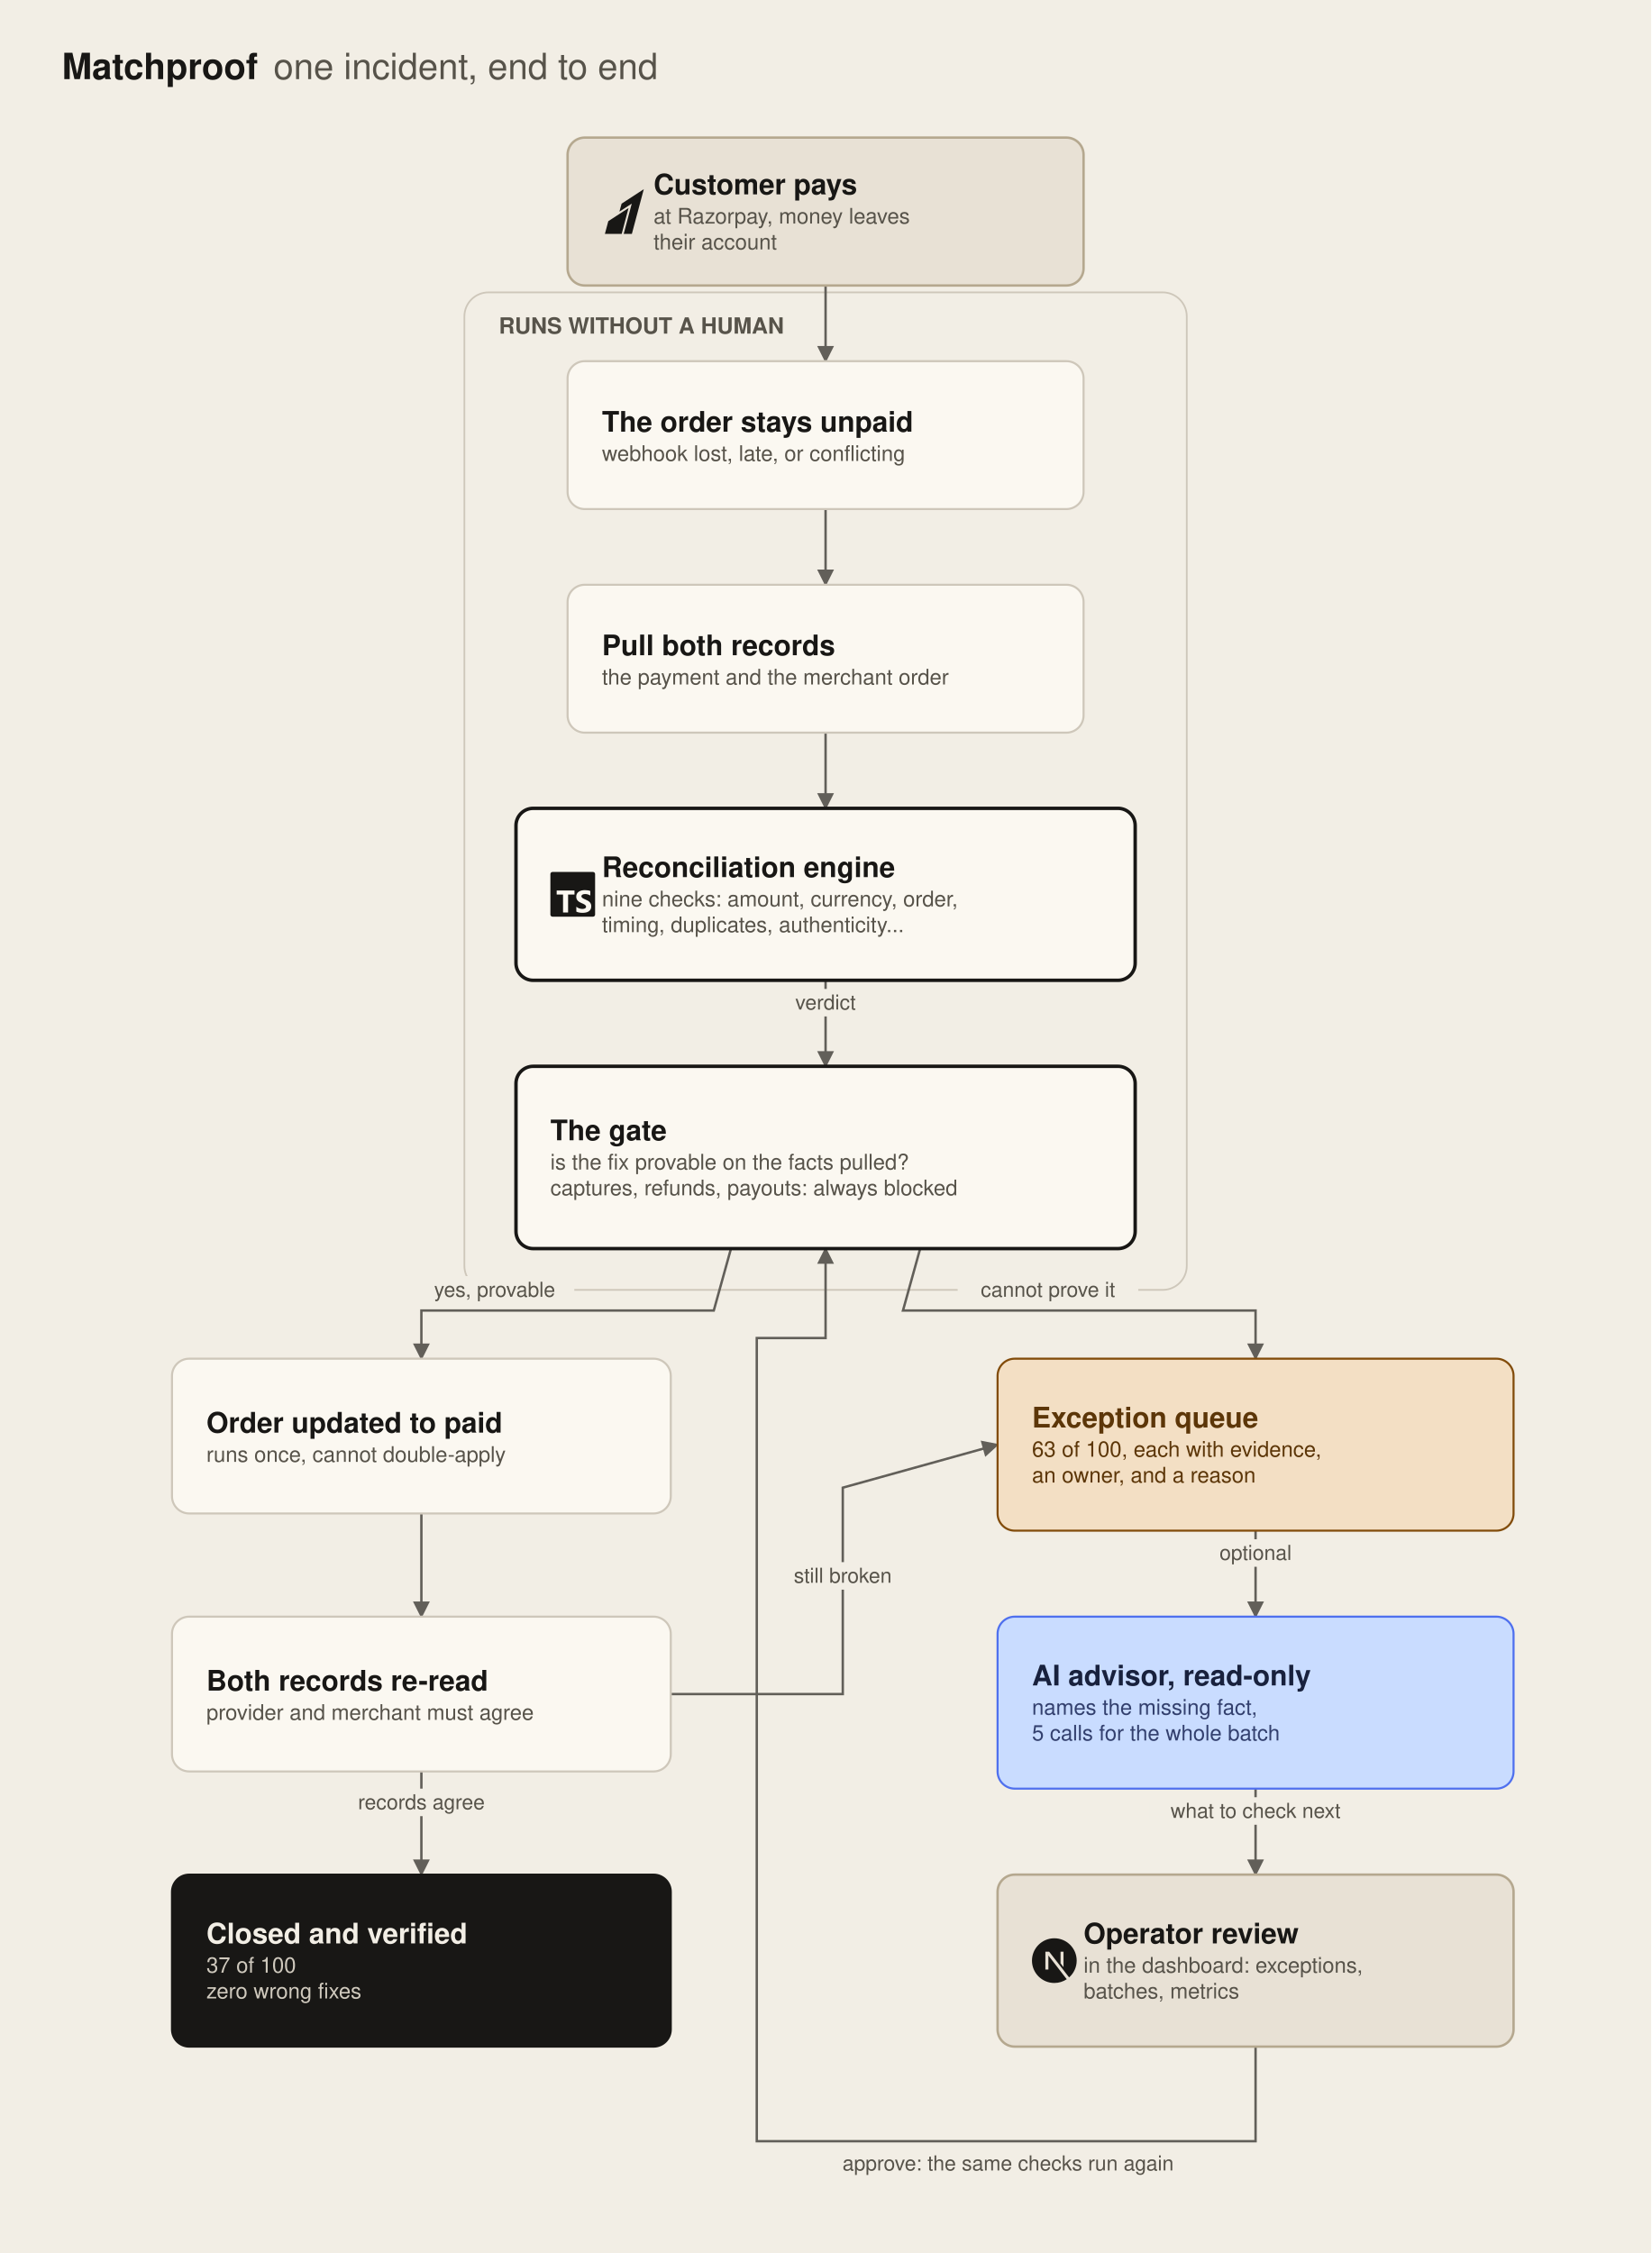
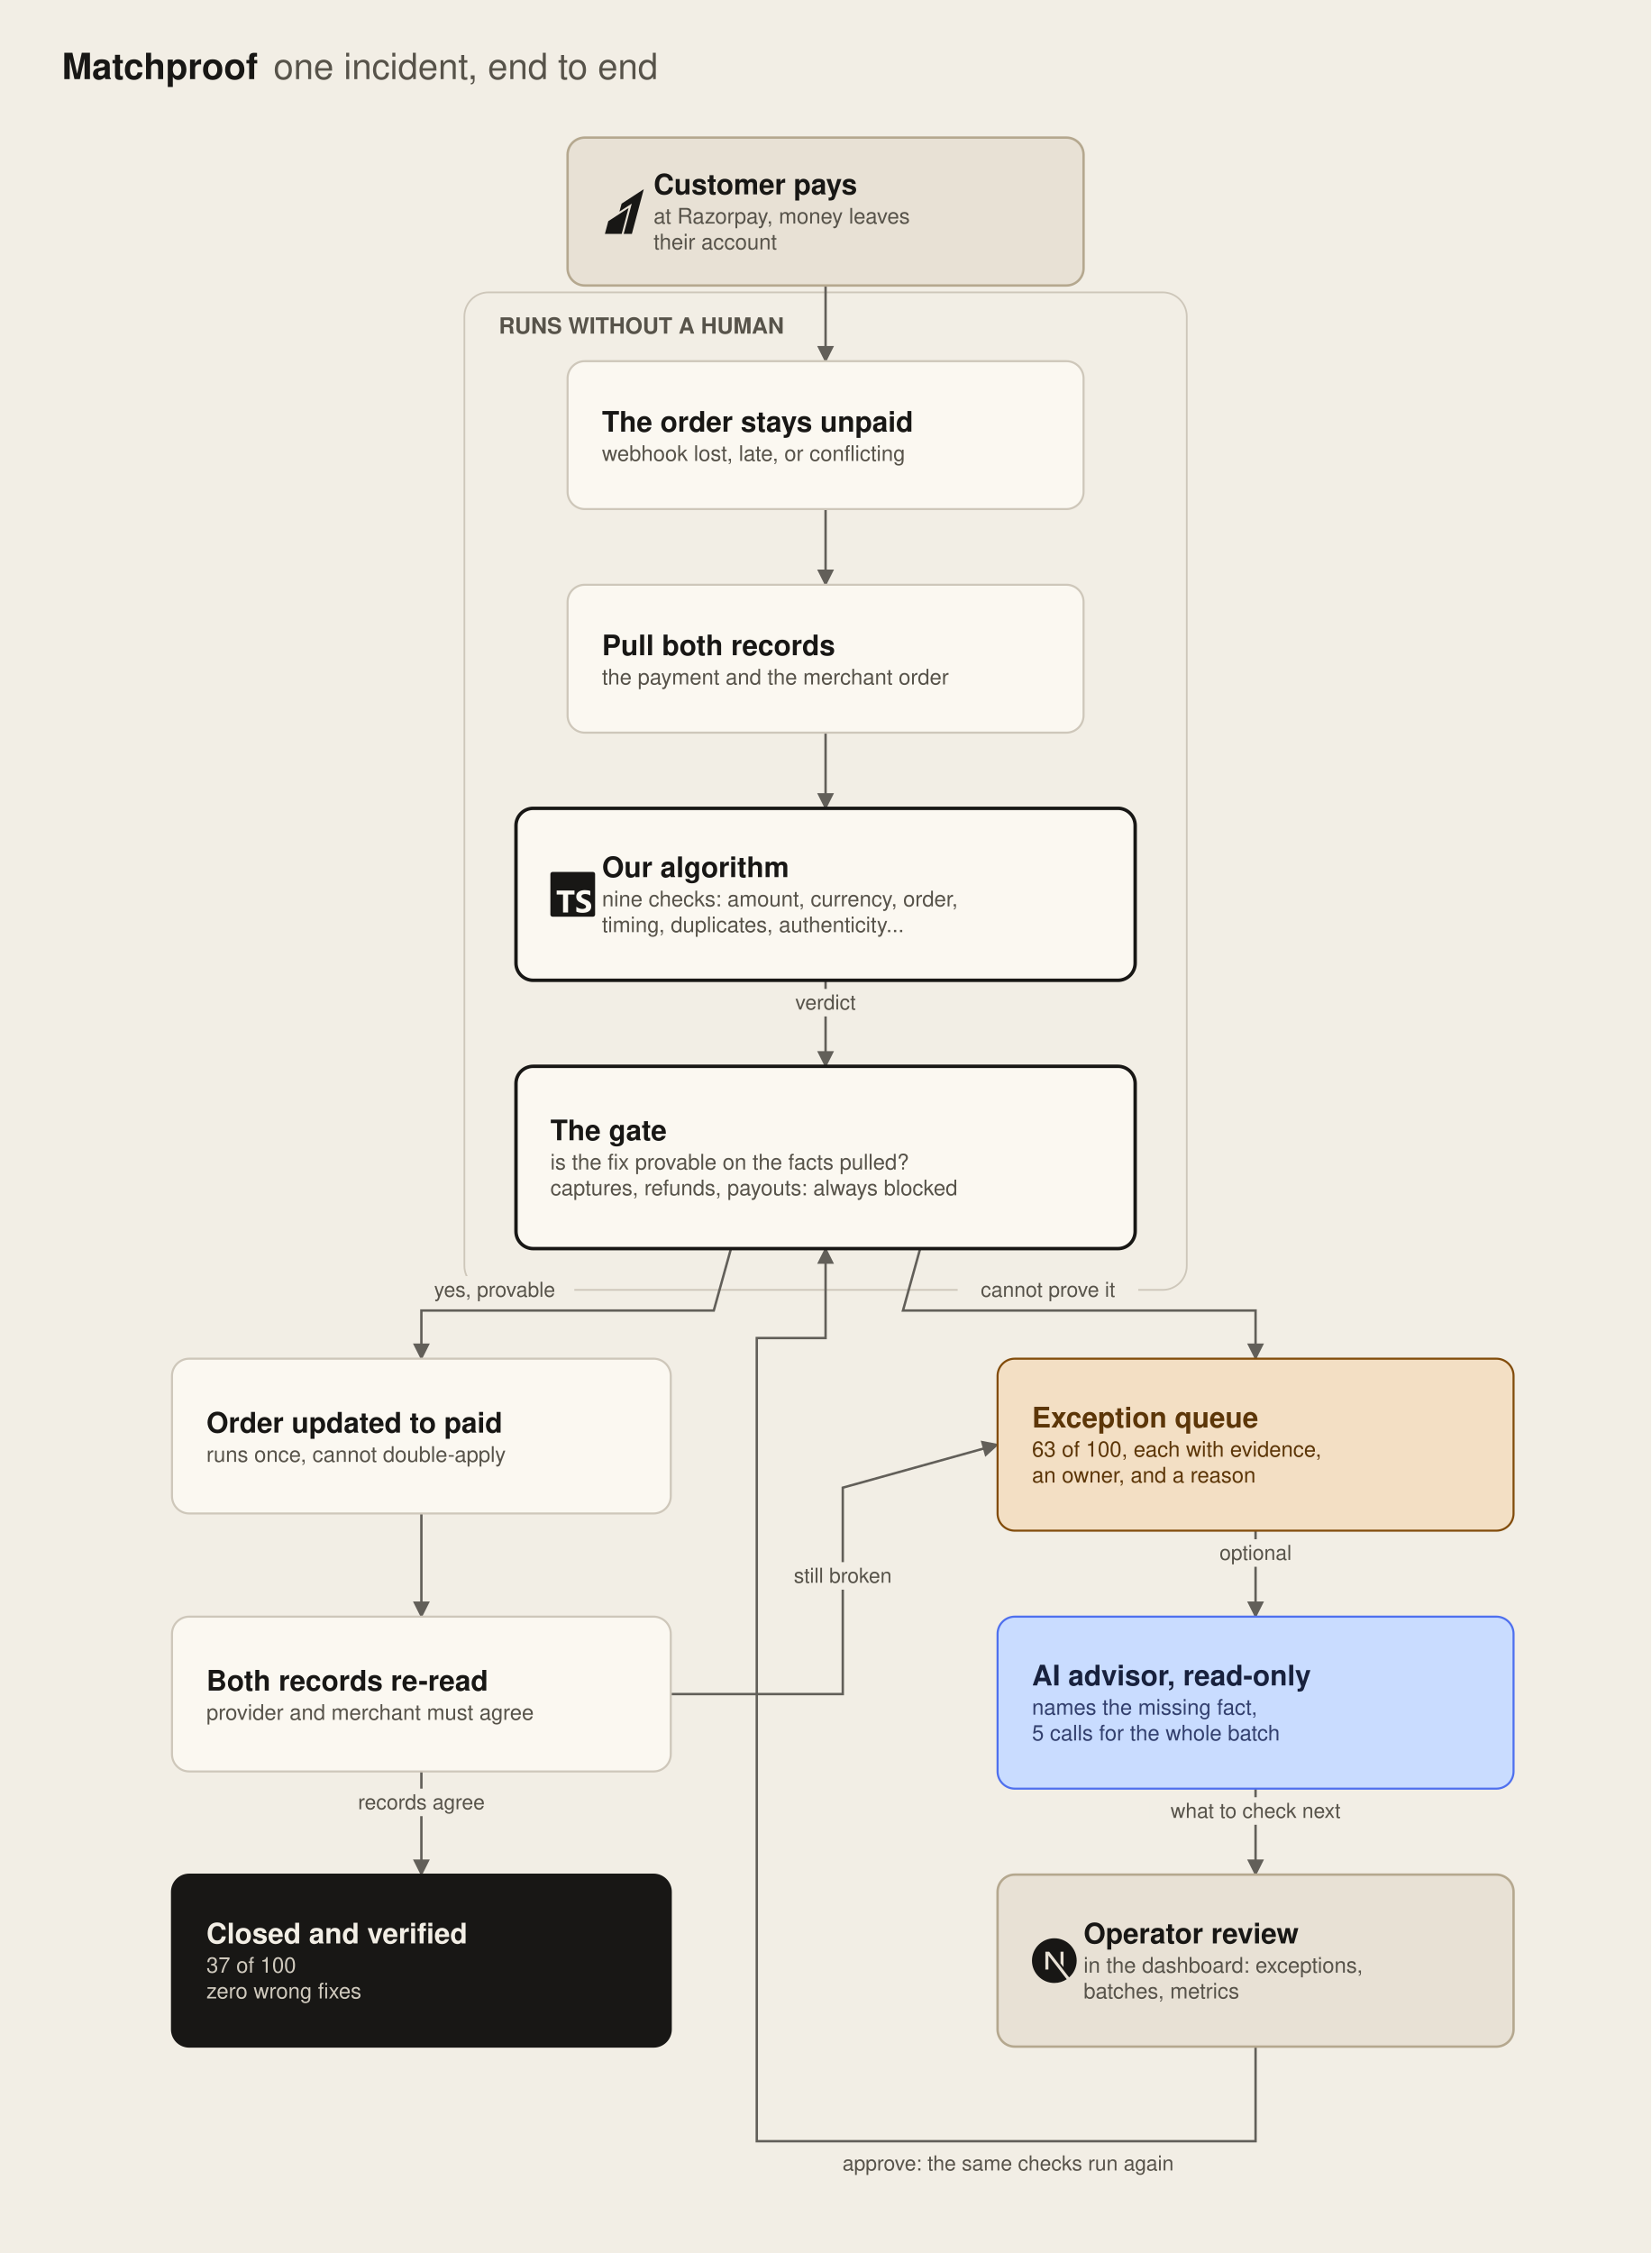
<svg xmlns="http://www.w3.org/2000/svg" width="960" height="1310" viewBox="0 0 960 1310" font-family="Helvetica, Arial, sans-serif">
  <defs>
    <marker id="arrow" viewBox="0 0 10 10" refX="9" refY="5" markerWidth="7" markerHeight="7" orient="auto-start-reverse">
      <path d="M 0 0 L 10 5 L 0 10 z" fill="#625f59" />
    </marker>
  </defs>
  <rect width="960" height="1310" fill="#f2eee5" />
  <text x="36" y="46" font-size="21" font-weight="bold" fill="#181715">Matchproof</text>
  <text x="159" y="46" font-size="21" fill="#57534a">one incident, end to end</text>
  <rect x="270" y="170" width="420" height="580" rx="14" fill="#f2eee5" stroke="#cec7ba" stroke-width="1" />
  <text x="290" y="194" font-size="13" font-weight="bold" fill="#57534a">RUNS WITHOUT A HUMAN</text>
  <path d="M 480 166 L 480 210" fill="none" stroke="#625f59" stroke-width="1.4" marker-end="url(#arrow)" />
  <path d="M 480 296 L 480 340" fill="none" stroke="#625f59" stroke-width="1.4" marker-end="url(#arrow)" />
  <path d="M 480 426 L 480 470" fill="none" stroke="#625f59" stroke-width="1.4" marker-end="url(#arrow)" />
  <path d="M 480 570 L 480 620" fill="none" stroke="#625f59" stroke-width="1.4" marker-end="url(#arrow)" />
  <rect x="452.3" y="575" width="55.4" height="16" rx="3" fill="#f2eee5" />
  <text x="480" y="587" text-anchor="middle" font-family="Helvetica, Arial, sans-serif" font-size="12" fill="#57534a">verdict</text>
  <path d="M 425 726 L 415 762 L 245 762 L 245 790" fill="none" stroke="#625f59" stroke-width="1.4" marker-end="url(#arrow)" />
  <rect x="241.309" y="742" width="92.6" height="16" rx="3" fill="#f2eee5" />
  <text x="287.609" y="754" text-anchor="middle" font-family="Helvetica, Arial, sans-serif" font-size="12" fill="#57534a">yes, provable</text>
  <path d="M 535 726 L 525 762 L 730 762 L 730 790" fill="none" stroke="#625f59" stroke-width="1.4" marker-end="url(#arrow)" />
  <rect x="556.8" y="742" width="105" height="16" rx="3" fill="#f2eee5" />
  <text x="609.3" y="754" text-anchor="middle" font-family="Helvetica, Arial, sans-serif" font-size="12" fill="#57534a">cannot prove it</text>
  <path d="M 245 880 L 245 940" fill="none" stroke="#625f59" stroke-width="1.4" marker-end="url(#arrow)" />
  <path d="M 245 1030 L 245 1090" fill="none" stroke="#625f59" stroke-width="1.4" marker-end="url(#arrow)" />
  <rect x="198.7" y="1040" width="92.6" height="16" rx="3" fill="#f2eee5" />
  <text x="245" y="1052" text-anchor="middle" font-family="Helvetica, Arial, sans-serif" font-size="12" fill="#57534a">records agree</text>
  <path d="M 390 985 L 490 985 L 490 865 L 580 840" fill="none" stroke="#625f59" stroke-width="1.4" marker-end="url(#arrow)" />
  <rect x="446.8" y="908.296" width="86.4" height="16" rx="3" fill="#f2eee5" />
  <text x="490" y="920.296" text-anchor="middle" font-family="Helvetica, Arial, sans-serif" font-size="12" fill="#57534a">still broken</text>
  <path d="M 730 890 L 730 940" fill="none" stroke="#625f59" stroke-width="1.4" marker-end="url(#arrow)" />
  <rect x="699.2" y="895" width="61.6" height="16" rx="3" fill="#f2eee5" />
  <text x="730" y="907" text-anchor="middle" font-family="Helvetica, Arial, sans-serif" font-size="12" fill="#57534a">optional</text>
  <path d="M 730 1040 L 730 1090" fill="none" stroke="#625f59" stroke-width="1.4" marker-end="url(#arrow)" />
  <rect x="668.2" y="1045" width="123.6" height="16" rx="3" fill="#f2eee5" />
  <text x="730" y="1057" text-anchor="middle" font-family="Helvetica, Arial, sans-serif" font-size="12" fill="#57534a">what to check next</text>
  <path d="M 730 1190 L 730 1245 L 440 1245 L 440 778 L 480 778 L 480 726" fill="none" stroke="#625f59" stroke-width="1.4" marker-end="url(#arrow)" />
  <rect x="474.72" y="1250" width="222.8" height="16" rx="3" fill="#f2eee5" />
  <text x="586.12" y="1262" text-anchor="middle" font-family="Helvetica, Arial, sans-serif" font-size="12" fill="#57534a">approve: the same checks run again</text>
  <rect x="330" y="80" width="300" height="86" rx="10" fill="#e8e1d5" stroke="#b5a88f" stroke-width="1.4" />
  <g transform="translate(350, 110)">
    <svg width="26" height="26" viewBox="0 0 24 24">
      <path d="M22.436 0l-11.91 7.773-1.174 4.276 6.625-4.297L11.65 24h4.391l6.395-24zM14.26 10.098L3.389 17.166 1.564 24h9.008l3.688-13.902Z" fill="#181715" />
    </svg>
  </g>
  <text x="380" y="113" font-family="Helvetica, Arial, sans-serif" font-size="16.5" font-weight="bold" fill="#181715">Customer pays</text>
  <text x="380" y="130" font-family="Helvetica, Arial, sans-serif" font-size="12.5" fill="#57534a">at Razorpay, money leaves</text>
  <text x="380" y="145" font-family="Helvetica, Arial, sans-serif" font-size="12.5" fill="#57534a">their account</text>
  <rect x="330" y="210" width="300" height="86" rx="10" fill="#fbf8f1" stroke="#cec7ba" stroke-width="1.2" />
  <text x="350" y="251" font-family="Helvetica, Arial, sans-serif" font-size="16.5" font-weight="bold" fill="#181715">The order stays unpaid</text>
  <text x="350" y="268" font-family="Helvetica, Arial, sans-serif" font-size="12.5" fill="#57534a">webhook lost, late, or conflicting</text>
  <rect x="330" y="340" width="300" height="86" rx="10" fill="#fbf8f1" stroke="#cec7ba" stroke-width="1.2" />
  <text x="350" y="381" font-family="Helvetica, Arial, sans-serif" font-size="16.5" font-weight="bold" fill="#181715">Pull both records</text>
  <text x="350" y="398" font-family="Helvetica, Arial, sans-serif" font-size="12.5" fill="#57534a">the payment and the merchant order</text>
  <rect x="300" y="470" width="360" height="100" rx="10" fill="#fbf8f1" stroke="#181715" stroke-width="2" />
  <g transform="translate(320, 507)">
    <svg width="26" height="26" viewBox="0 0 24 24">
      <path d="M1.125 0C.502 0 0 .502 0 1.125v21.75C0 23.498.502 24 1.125 24h21.75c.623 0 1.125-.502 1.125-1.125V1.125C24 .502 23.498 0 22.875 0zm17.363 9.75c.612 0 1.154.037 1.627.111a6.38 6.38 0 0 1 1.306.34v2.458a3.95 3.95 0 0 0-.643-.361 5.093 5.093 0 0 0-.717-.26 5.453 5.453 0 0 0-1.426-.2c-.3 0-.573.028-.819.086a2.1 2.1 0 0 0-.623.242c-.17.104-.3.229-.393.374a.888.888 0 0 0-.14.49c0 .196.053.373.156.529.104.156.252.304.443.444s.423.276.696.41c.273.135.582.274.926.416.47.197.892.407 1.266.628.374.222.695.473.963.753.268.279.472.598.614.957.142.359.214.776.214 1.253 0 .657-.125 1.21-.373 1.656a3.033 3.033 0 0 1-1.012 1.085 4.38 4.38 0 0 1-1.487.596c-.566.12-1.163.18-1.79.18a9.916 9.916 0 0 1-1.84-.164 5.544 5.544 0 0 1-1.512-.493v-2.63a5.033 5.033 0 0 0 3.237 1.2c.333 0 .624-.03.872-.09.249-.06.456-.144.623-.25.166-.108.29-.234.373-.38a1.023 1.023 0 0 0-.074-1.089 2.12 2.12 0 0 0-.537-.5 5.597 5.597 0 0 0-.807-.444 27.72 27.72 0 0 0-1.007-.436c-.918-.383-1.602-.852-2.053-1.405-.45-.553-.676-1.222-.676-2.005 0-.614.123-1.141.369-1.582.246-.441.58-.804 1.004-1.089a4.494 4.494 0 0 1 1.47-.629 7.536 7.536 0 0 1 1.77-.201zm-15.113.188h9.563v2.166H9.506v9.646H6.789v-9.646H3.375z" fill="#181715" />
    </svg>
  </g>
-   <text x="350" y="510" font-family="Helvetica, Arial, sans-serif" font-size="16.5" font-weight="bold" fill="#181715">Reconciliation engine</text>
+   <text x="350" y="510" font-family="Helvetica, Arial, sans-serif" font-size="16.5" font-weight="bold" fill="#181715">Our algorithm</text>
  <text x="350" y="527" font-family="Helvetica, Arial, sans-serif" font-size="12.5" fill="#57534a">nine checks: amount, currency, order,</text>
  <text x="350" y="542" font-family="Helvetica, Arial, sans-serif" font-size="12.5" fill="#57534a">timing, duplicates, authenticity...</text>
  <rect x="300" y="620" width="360" height="106" rx="10" fill="#fbf8f1" stroke="#181715" stroke-width="2" />
  <text x="320" y="663" font-family="Helvetica, Arial, sans-serif" font-size="16.5" font-weight="bold" fill="#181715">The gate</text>
  <text x="320" y="680" font-family="Helvetica, Arial, sans-serif" font-size="12.5" fill="#57534a">is the fix provable on the facts pulled?</text>
  <text x="320" y="695" font-family="Helvetica, Arial, sans-serif" font-size="12.5" fill="#57534a">captures, refunds, payouts: always blocked</text>
  <rect x="100" y="790" width="290" height="90" rx="10" fill="#fbf8f1" stroke="#cec7ba" stroke-width="1.2" />
  <text x="120" y="833" font-family="Helvetica, Arial, sans-serif" font-size="16.5" font-weight="bold" fill="#181715">Order updated to paid</text>
  <text x="120" y="850" font-family="Helvetica, Arial, sans-serif" font-size="12.5" fill="#57534a">runs once, cannot double-apply</text>
  <rect x="100" y="940" width="290" height="90" rx="10" fill="#fbf8f1" stroke="#cec7ba" stroke-width="1.2" />
  <text x="120" y="983" font-family="Helvetica, Arial, sans-serif" font-size="16.5" font-weight="bold" fill="#181715">Both records re-read</text>
  <text x="120" y="1000" font-family="Helvetica, Arial, sans-serif" font-size="12.5" fill="#57534a">provider and merchant must agree</text>
  <rect x="100" y="1090" width="290" height="100" rx="10" fill="#181715" stroke="#181715" stroke-width="1.2" />
  <text x="120" y="1130" font-family="Helvetica, Arial, sans-serif" font-size="16.5" font-weight="bold" fill="#f2eee5">Closed and verified</text>
  <text x="120" y="1147" font-family="Helvetica, Arial, sans-serif" font-size="12.5" fill="#cfc9bd">37 of 100</text>
  <text x="120" y="1162" font-family="Helvetica, Arial, sans-serif" font-size="12.5" fill="#cfc9bd">zero wrong fixes</text>
  <rect x="580" y="790" width="300" height="100" rx="10" fill="#f3dfc4" stroke="#824c0b" stroke-width="1.2" />
  <text x="600" y="830" font-family="Helvetica, Arial, sans-serif" font-size="16.5" font-weight="bold" fill="#5c3608">Exception queue</text>
  <text x="600" y="847" font-family="Helvetica, Arial, sans-serif" font-size="12.5" fill="#5c3608">63 of 100, each with evidence,</text>
  <text x="600" y="862" font-family="Helvetica, Arial, sans-serif" font-size="12.5" fill="#5c3608">an owner, and a reason</text>
  <rect x="580" y="940" width="300" height="100" rx="10" fill="#c9dcff" stroke="#4f70ee" stroke-width="1.2" />
  <text x="600" y="980" font-family="Helvetica, Arial, sans-serif" font-size="16.5" font-weight="bold" fill="#18213d">AI advisor, read-only</text>
  <text x="600" y="997" font-family="Helvetica, Arial, sans-serif" font-size="12.5" fill="#33406e">names the missing fact,</text>
  <text x="600" y="1012" font-family="Helvetica, Arial, sans-serif" font-size="12.5" fill="#33406e">5 calls for the whole batch</text>
  <rect x="580" y="1090" width="300" height="100" rx="10" fill="#e8e1d5" stroke="#b5a88f" stroke-width="1.4" />
  <g transform="translate(600, 1127)">
    <svg width="26" height="26" viewBox="0 0 24 24">
      <path d="M18.665 21.978C16.758 23.255 14.465 24 12 24 5.377 24 0 18.623 0 12S5.377 0 12 0s12 5.377 12 12c0 3.583-1.574 6.801-4.067 9.001L9.219 7.2H7.2v9.596h1.615V9.251l9.85 12.727Zm-3.332-8.533 1.6 2.061V7.2h-1.6v6.245Z" fill="#181715" />
    </svg>
  </g>
  <text x="630" y="1130" font-family="Helvetica, Arial, sans-serif" font-size="16.5" font-weight="bold" fill="#181715">Operator review</text>
  <text x="630" y="1147" font-family="Helvetica, Arial, sans-serif" font-size="12.5" fill="#57534a">in the dashboard: exceptions,</text>
  <text x="630" y="1162" font-family="Helvetica, Arial, sans-serif" font-size="12.5" fill="#57534a">batches, metrics</text>
</svg>
